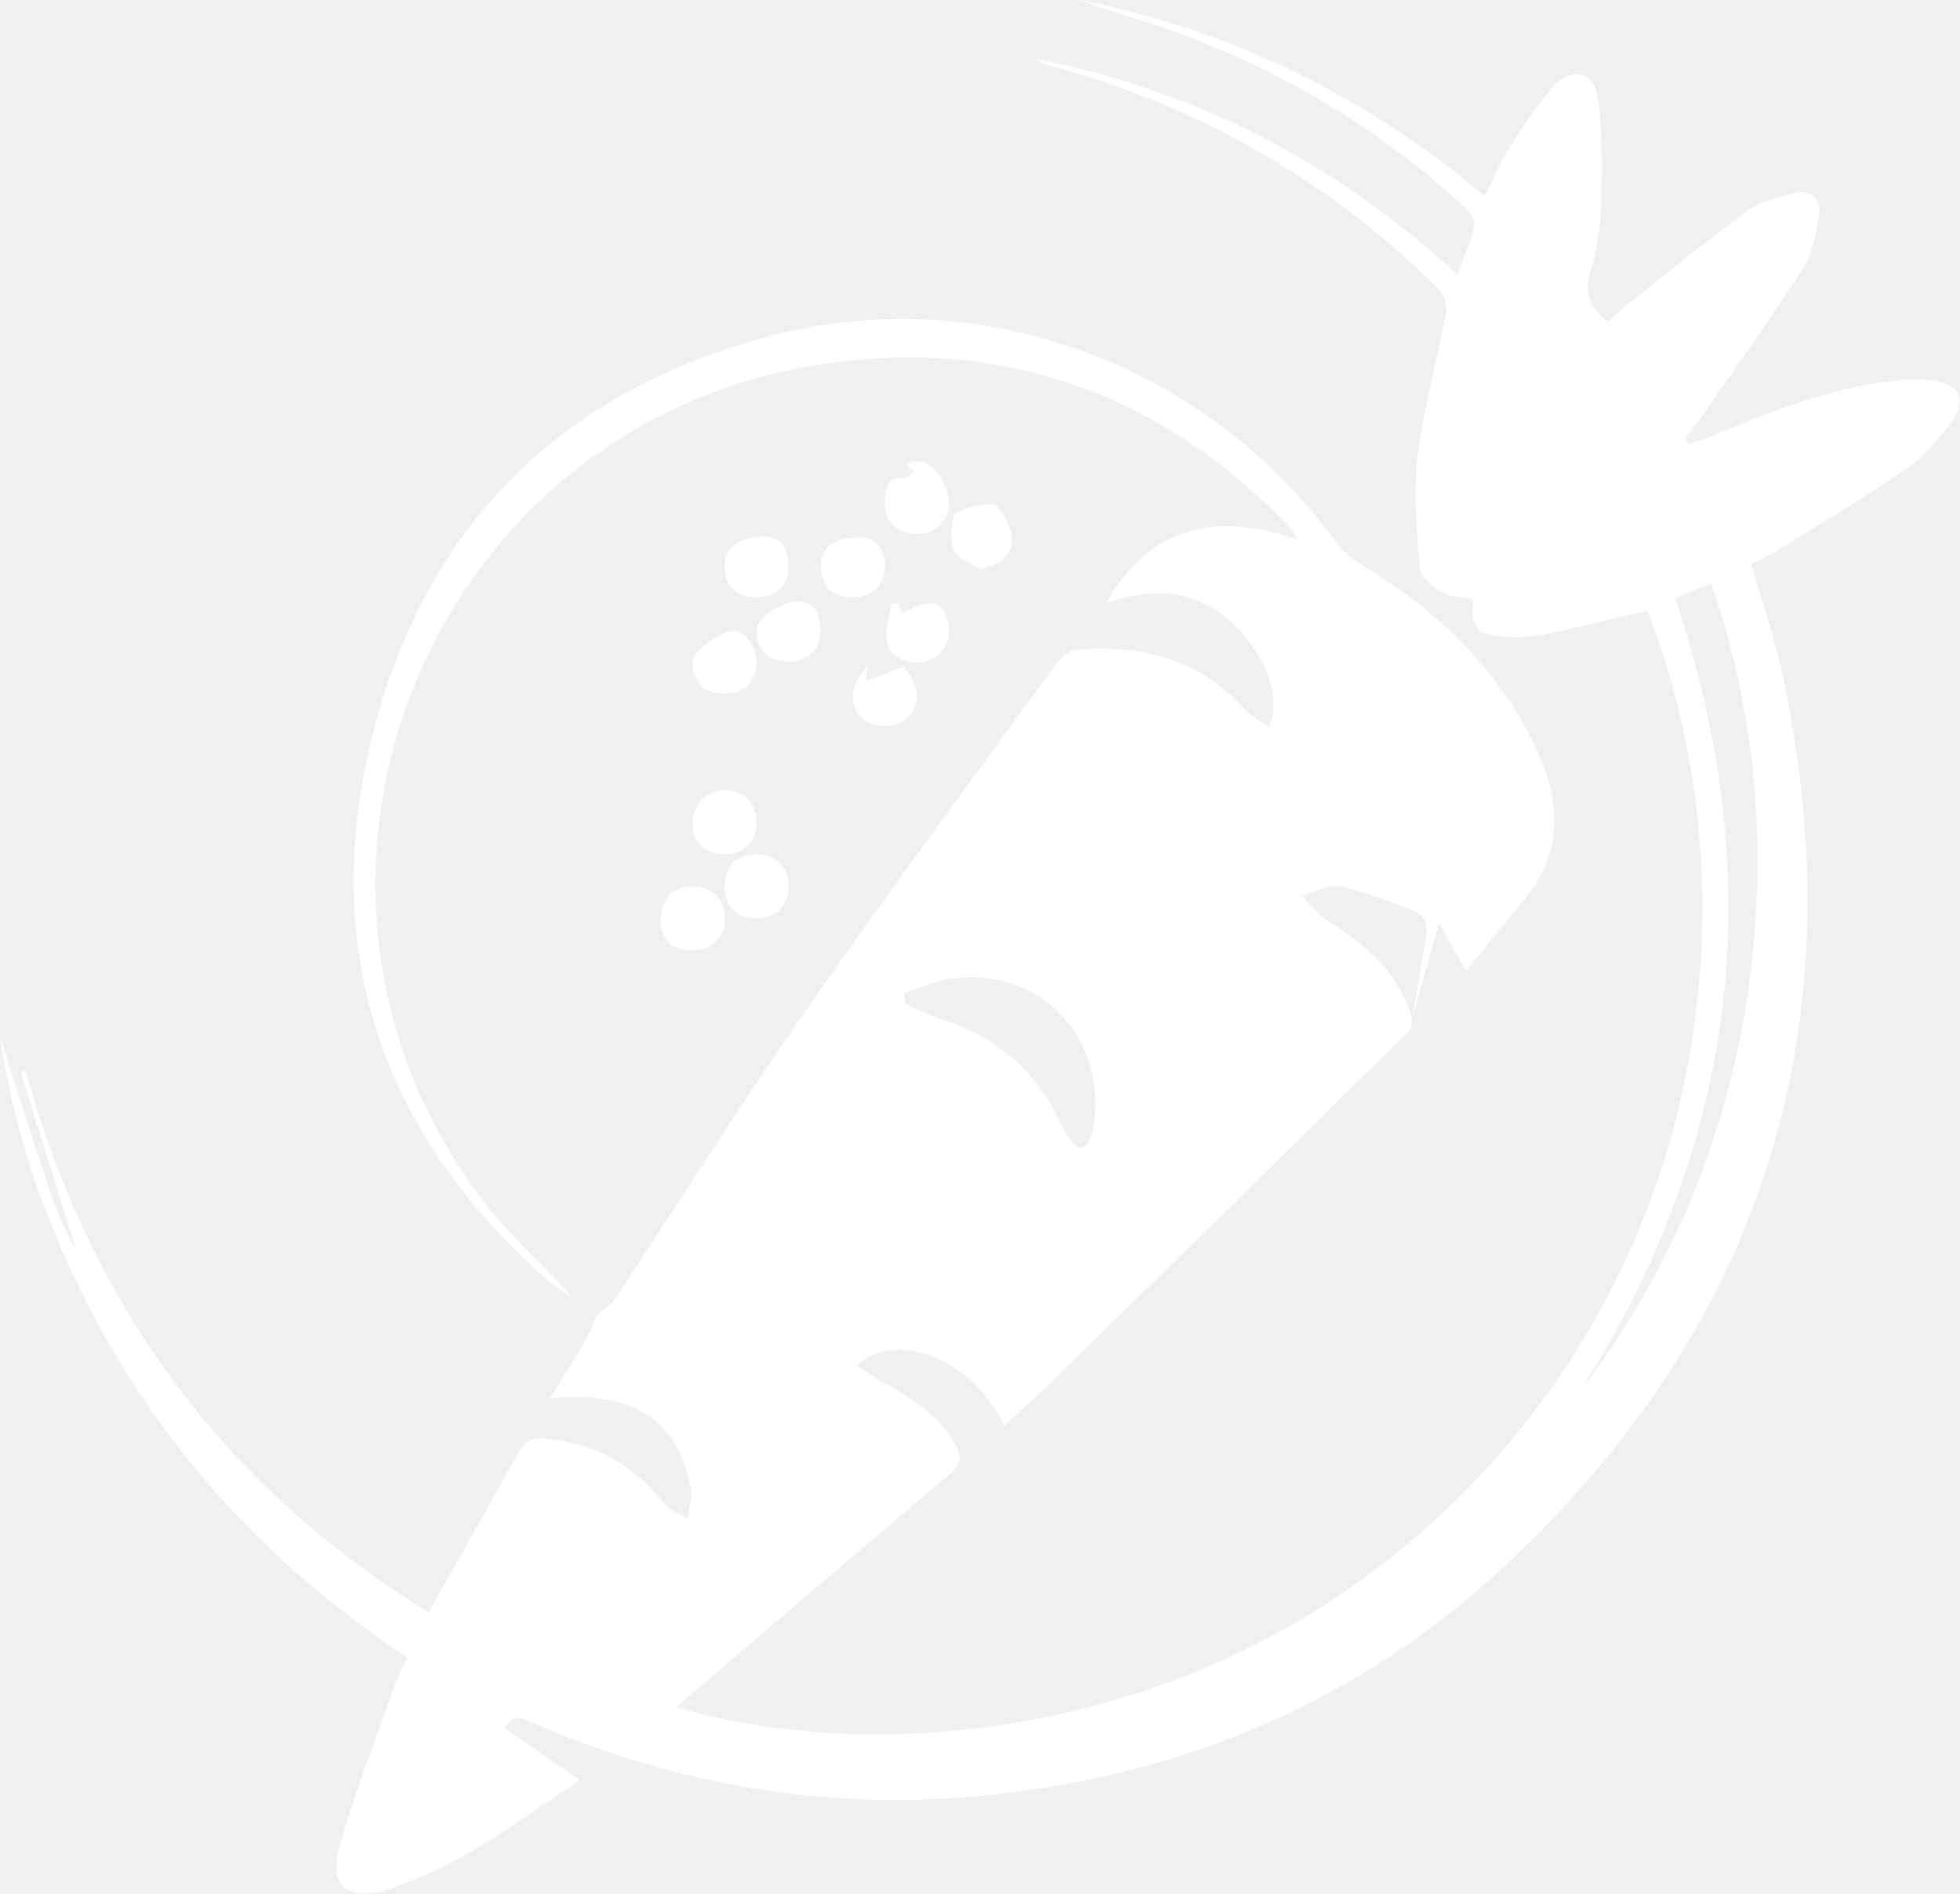
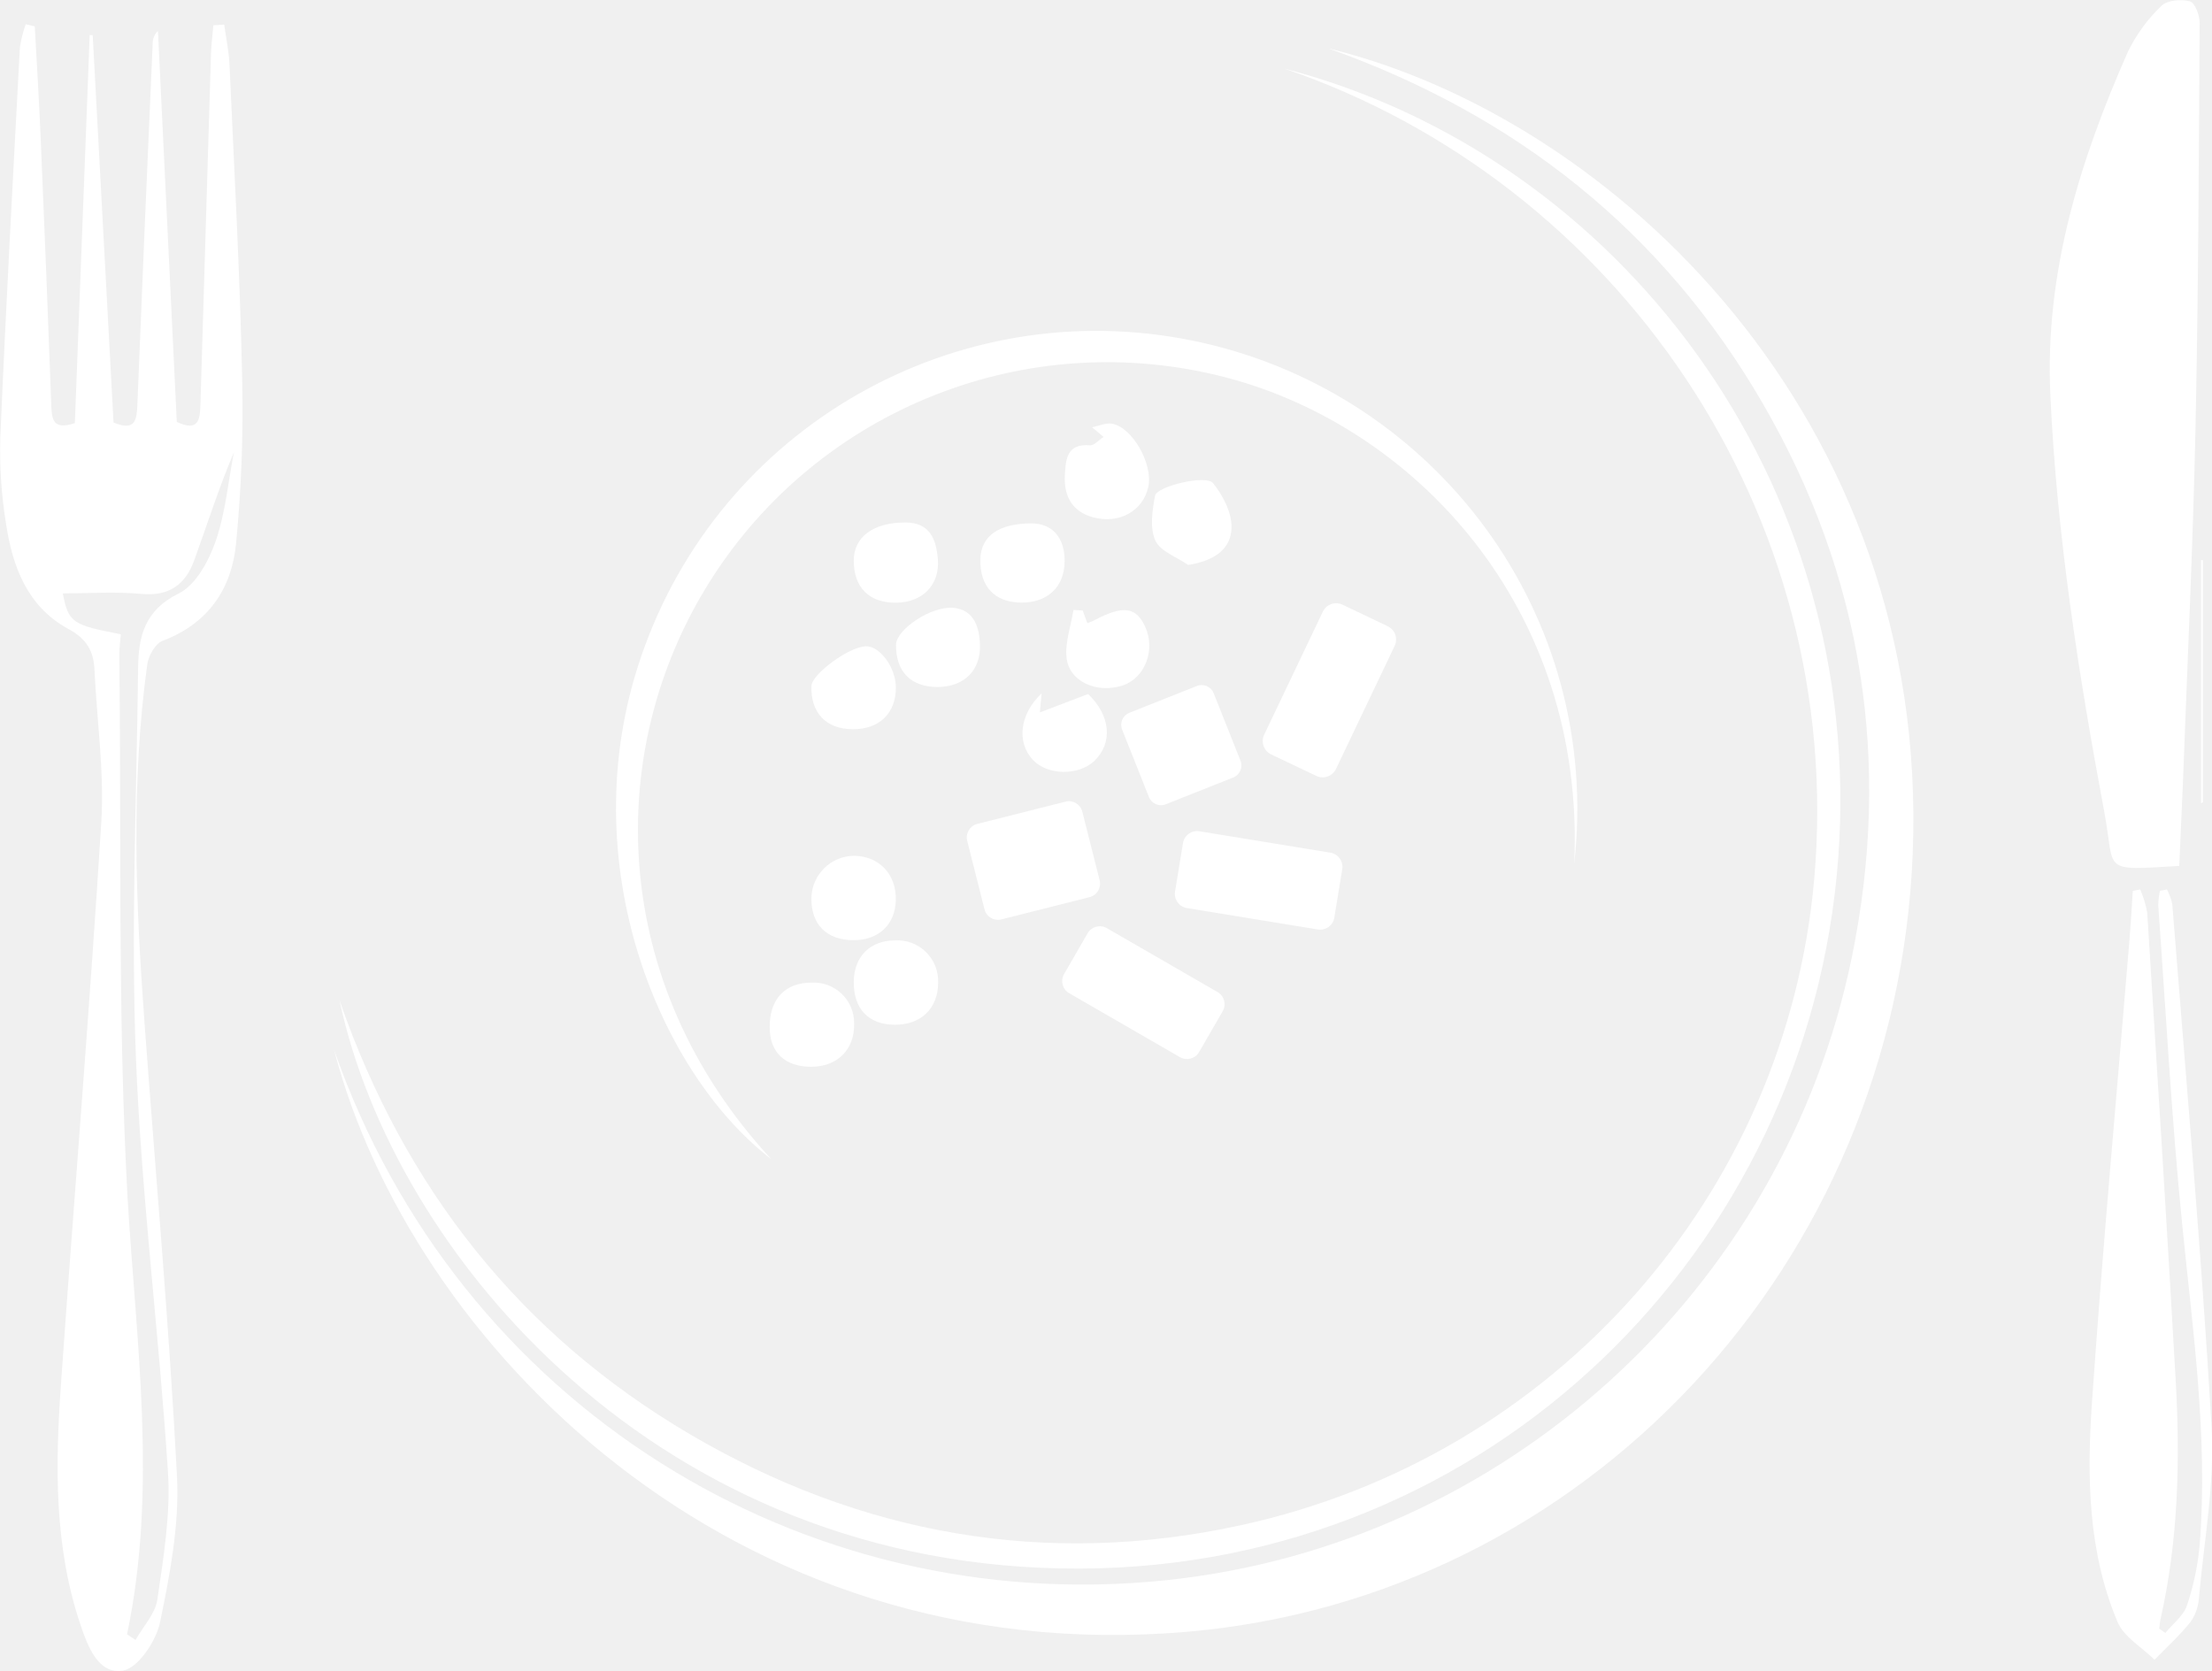
- <svg xmlns="http://www.w3.org/2000/svg" id="Слой_1" data-name="Слой 1" viewBox="0 0 488.73 472.15">
+ <svg xmlns="http://www.w3.org/2000/svg" id="Слой_1" data-name="Слой 1" viewBox="0 0 419.28 316.76">
  <defs>
    <style>.cls-1{fill:#fff;}</style>
  </defs>
-   <path class="cls-1" d="M142.41,323.16a36.91,36.91,0,0,1-5-3.13c-40.24-35-57.06-79-45.83-131.11,11.61-53.9,45-89.91,98.68-104.69s110.34,6.17,143.22,51.37a21.69,21.69,0,0,0,6.31,5.4c19.24,11.67,34.84,26.67,44.1,47.58,5.57,12.58,5.39,24.52-3.71,35.57-4.85,5.9-9.64,11.85-14.6,18l-6.75-11.85-6.67,23.5c1.13-6.72,2.18-13.46,3.43-20.15.58-3.09-.37-5.49-3.14-6.55-6-2.29-12-4.77-18.18-6-2.92-.59-6.38,1.45-9.59,2.3,2.13,2.13,3.95,4.76,6.44,6.29,9.58,5.88,17.62,13,21,24.14-.25,1.12-.12,2.64-.81,3.32q-44.49,43.83-89.14,87.5c-3.79,3.71-7.8,7.2-11.79,10.86-7.6-16.22-26.37-24.21-36.82-15,2.77,1.74,5.26,3.48,7.91,4.92,6.66,3.63,12.76,7.78,16.64,14.63,1.77,3.12,1.63,5.09-1.3,7.57-21.66,18.25-43.16,36.69-64.71,55.06-1.11.95-2.2,1.91-3.45,3,49,14.59,133.13,9.2,195.08-52.28,64.32-63.84,73.18-154.71,47-221.11-8.68,2-17.32,4.26-26.06,6a39.64,39.64,0,0,1-10.44.45c-6-.4-7.75-2.79-6.85-9.17-2.77-.62-5.91-.69-8.3-2.06-2.19-1.26-4.9-3.82-5.07-6-.73-9.23-1.63-18.64-.53-27.76,1.45-12,4.84-23.76,7.08-35.68a7.6,7.6,0,0,0-1.74-5.89,215.4,215.4,0,0,0-95.24-55.3c-1.28-.36-2.57-.69-3.84-1.07-.22-.07-.38-.34-1.24-1.14,40.42,8.16,74.88,26.11,104.91,53.82,1.6-4.39,3.34-8.16,4.23-12.13.3-1.36-1.15-3.6-2.43-4.76A213.6,213.6,0,0,0,292.55,7.79C284.79,5,276.82,2.79,269.09,0c37.79,7.36,71.24,23.84,101.13,48.88,2.14-4.25,3.82-8.36,6.17-12,3.38-5.3,6.77-10.76,11-15.3,4.85-5.15,10.18-3.72,11.09,3.17,1.16,8.82,1,17.87.76,26.8a69.77,69.77,0,0,1-2.67,16.22c-1.43,5.19-.43,9,4.41,12.44,1.14-1,2.37-2.3,3.74-3.39,10.16-8.06,20.15-16.35,30.62-24,3.47-2.53,8.12-3.74,12.42-4.75,3.78-.89,6.44,1.47,5.83,5.36-.71,4.53-1.45,9.51-3.83,13.23-8.33,13-17.37,25.54-26.16,38.24-1.06,1.54-2.22,3-3.34,4.51l.84,1.25c1.71-.56,3.46-1,5.11-1.7,15.69-6.55,31.46-12.82,48.63-14.28a32.92,32.92,0,0,1,7.46.21c6.19.9,8.2,4.68,4.59,9.83-3.12,4.44-6.77,8.9-11.17,11.94-10.79,7.46-22.12,14.13-33.27,21.06-1.81,1.13-3.8,2-5.75,3,2.79,9.83,6.12,19.25,8.12,29,18,87.17-5.36,161.57-70.8,221.86-35.74,32.93-78.87,51-127.16,56.05-39.39,4.16-77.32-2.17-113.7-17.82-2.29-1-4.76-3.09-7.36,1.09l18.7,13c-15.8,10.63-30.19,21.74-47.75,27.26-10.24,3.22-15-.95-12-11.2,3.89-13.36,8.95-26.39,13.59-39.53.82-2.33,2-4.53,3.23-7.1-40.42-26.69-70.13-62.18-88.39-107A201.61,201.61,0,0,1,0,258.56c4,12.35,8.47,26.59,13.23,40.73a96.55,96.55,0,0,0,5.83,12.64L5.15,267.46,6.4,267c16,58,48.87,103.45,100.49,135.08,7.56-13.45,14.94-26.45,22.17-39.54,1.6-2.91,3.19-4.13,6.93-3.8,12.23,1.08,21.79,6.45,29.41,15.91,1.48,1.84,4,2.81,6.1,4.19.27-2.7,1.22-5.54.69-8.07-3.58-17.07-14.19-23.86-35-22.09,3.27-5.33,6.31-10.12,9.17-15a47.5,47.5,0,0,0,2.45-5.8c1.5-1.26,3.4-2.25,4.43-3.81,15.91-24,31.22-48.44,47.67-72.07,20.26-29.11,41.42-57.59,62.3-86.26,1.22-1.67,3.38-3.57,5.24-3.73,16-1.37,30.41,2.26,41.73,14.62,1.68,1.84,4,3.06,6.21,4.67,2.81-6.13.33-14.93-5.92-22.51-9.42-11.42-21.33-13.07-34.72-8.35,11.22-19.61,27.82-22.89,48-15.8a26.52,26.52,0,0,0-4-5.17C287.14,97,247.83,83.63,202.57,91.23c-96,16.13-141.06,128.08-83.35,206.55C126,307,134.64,314.73,142.41,323.16Zm251.93,23.31a213.75,213.75,0,0,0,43.2-114.89,212.36,212.36,0,0,0-10.83-86.06l-9,3.63C441.26,219.1,433.5,284.63,394.33,346.46ZM225.51,247.62l.18,2.64a85.22,85.22,0,0,0,8.92,3.87c13.48,4.17,23.37,12.39,29.42,25.2a32.51,32.51,0,0,0,3.42,5.5c1.53,2,3.14,1.75,4.16-.49A14.71,14.71,0,0,0,272.8,280c2.69-22.06-13.52-38.63-35.49-36C233.29,244.5,229.44,246.39,225.51,247.62Z" />
-   <path class="cls-1" d="M228,117.58l-2.16-1.86c1.52-.31,2.64-.84,3.66-.69,3.9.56,7.94,7.63,7,12-1,4.55-5.51,7.12-10.48,5.76-3.94-1.07-5.54-4-5.34-7.91.16-3,.3-6.13,4.8-5.73C226.27,119.19,227.14,118.15,228,117.58Z" />
-   <path class="cls-1" d="M188.46,229c-5,0-7.86-3.05-7.78-8.21.07-4.73,3.1-7.75,7.79-7.78a7.73,7.73,0,0,1,8.2,8C196.69,225.88,193.41,229.05,188.46,229Z" />
-   <path class="cls-1" d="M172.75,237c-5,.07-8-2.68-8-7.38-.1-5.4,2.9-8.62,8-8.57a7.65,7.65,0,0,1,8,7.75C180.82,233.65,177.68,236.91,172.75,237Z" />
-   <path class="cls-1" d="M180.65,213c-5.12,0-8.08-3-8-8a8.17,8.17,0,0,1,8.11-8c4.76.08,8,3.52,7.89,8.38C188.55,210,185.42,213,180.65,213Z" />
-   <path class="cls-1" d="M188.73,149c-5.11.06-8.06-2.87-8.05-8,0-4.49,3.75-7.25,9.84-7.21,4.62,0,5.82,3.28,6.1,7C197,145.65,193.68,149,188.73,149Z" />
-   <path class="cls-1" d="M244.07,141.84c-2.16-1.51-5.3-2.57-6.23-4.64-1.08-2.37-.57-5.69-.06-8.47.33-1.8,9.68-4.07,11-2.4,1.88,2.32,3.59,5.64,3.5,8.48C252.19,138.87,249,141.06,244.07,141.84Z" />
-   <path class="cls-1" d="M212.35,149c-5-.07-7.81-3.08-7.67-8.28.12-4.37,3.51-6.73,9.69-6.74,3.95,0,6.32,2.72,6.28,7.21C220.61,146,217.39,149,212.35,149Z" />
-   <path class="cls-1" d="M196.58,165c-5.08,0-7.94-2.9-7.89-8,0-2.86,6.69-7.46,11-7,3.76.42,4.81,3.63,4.91,7C204.76,161.85,201.56,165,196.58,165Z" />
-   <path class="cls-1" d="M180.51,173c-5.08,0-8-3.11-7.86-8.17.07-2.25,7-7.37,10.23-7.55,2.68-.15,5.73,3.94,5.78,7.75C188.72,169.9,185.52,173,180.51,173Z" />
-   <path class="cls-1" d="M224.08,150.48l.87,2.4c.53-.22,1-.37,1.4-.59,5.38-2.84,7.86-2.51,9.58,1.29,2,4.43-.08,9.76-4.34,11.12-4.87,1.56-10.11-.76-10.58-5.28-.31-2.94.83-6,1.32-9.05Z" />
-   <path class="cls-1" d="M216.29,166.18l-.34,3.62,9.15-3.49c4.25,4.06,4.72,9.21,1.24,12.63-3,2.92-9,2.83-11.75-.19C211.53,175.44,212.11,170.14,216.29,166.18Z" />
+   <path class="cls-1" d="M6.59,5C7,12.14,7.41,19.27,7.72,26.4q1.08,25.22,2,50.44c.1,2.67.31,4.76,4.47,3.38L17,6.65l.57,0L21.52,80.1c4.17,1.74,4.4-.52,4.52-3.42q1.37-34.21,2.9-68.41a3.19,3.19,0,0,1,1-2.41L33.51,80c4.09,1.88,4.39-.35,4.48-3.27q1-33.23,2-66.45c.06-1.83.3-3.66.45-5.49l2.06-.12c.34,2.51.88,5,1,7.54.89,20,2,39.94,2.41,59.93A261.35,261.35,0,0,1,44.75,103c-.83,8.66-5.29,15.23-13.95,18.5-1.35.51-2.65,2.8-2.88,4.42-3.13,22.58-2.2,45.21-.54,67.83,2.1,28.72,4.68,57.41,6.17,86.17.47,9.16-1.34,18.57-3.21,27.64-.73,3.54-4.13,8.66-7,9.16-4.73.83-6.74-4.68-8.1-8.72-5-14.82-4.76-30.18-3.69-45.5,2.5-35.53,5.44-71,7.65-106.59.59-9.58-.84-19.28-1.29-28.92-.17-3.58-1.51-5.92-5-7.77C5.21,115,2.37,107.45,1.15,99.33A86.14,86.14,0,0,1,.06,82.92C1.11,58.29,2.46,33.67,3.77,9a23,23,0,0,1,1.11-4.4ZM24.08,309.86l1.61,1.06c1.44-2.54,3.76-5,4.14-7.66,1.15-8,2.55-16.24,2-24.26-1.67-26.06-5-52-6.05-78.11-1-24.74.12-49.57.4-74.36.07-5.9,1.26-10.84,7.67-14,3.23-1.58,5.7-6.12,7-9.85,1.88-5.39,2.39-11.25,3.48-16.91-2.89,6.8-5.06,13.7-7.53,20.5-1.64,4.51-4.72,6.82-10,6.33-4.89-.46-9.86-.1-14.9-.1,1.07,5.51,1.79,6,11,7.75-.09,1.26-.29,2.56-.28,3.85.39,34.27-.32,68.61,1.55,102.8C25.8,254.65,29.88,282.21,24.08,309.86Z" />
+   <path class="cls-1" d="M63.33,199.06C86.81,266.3,151.87,306.79,221,299.6c63.92-6.65,117-54.71,130-118.06,7.6-37,2.12-72.27-16.87-105.05S287.28,21.8,251.78,9.17C306,22.44,365.84,79.39,362.55,161.84c-3.12,78.12-62.2,141-137.52,147.53C138.22,316.86,77.68,254.23,63.33,199.06Z" />
+   <path class="cls-1" d="M243.44,13c63.51,16.56,110.21,78.28,105,149.59-5.46,74.3-66.15,134.55-143.77,134.8C125,297.67,74.58,237.75,64.36,189.68c12.3,35.41,34.09,63.24,66.43,82.25s67.46,25.31,104.37,17.25c59.65-13,103.42-62.76,108.72-122.48C350,97.27,306.5,34.51,243.44,13Z" />
+   <path class="cls-1" d="M298.39,163.75c2.23-48.88-30.65-83-66.09-92.21a89.05,89.05,0,0,0-97.67,38.57c-20.29,32.1-19.36,76.21,11.56,109.65-21.56-16.53-38.63-57.85-23.91-97.39A91.2,91.2,0,0,1,228,65C272.11,75,303.73,116.38,298.39,163.75Z" />
+   <path class="cls-1" d="M413.07,164.17c-15.06.9-12.07,1.18-14.2-10.2-4.89-26.16-9-52.42-10.23-79.09-1.07-23.13,5.56-44.34,14.67-65a30.41,30.41,0,0,1,6.39-8.77c1.08-1.09,3.74-1.3,5.4-.85.94.25,1.85,2.65,1.84,4.08-.16,25.79-.24,51.59-.8,77.38-.48,22.13-1.54,44.25-2.36,66.37C413.57,153.35,413.31,158.66,413.07,164.17Z" />
+   <path class="cls-1" d="M410.75,168.63a11.65,11.65,0,0,1,1,2.79c2.59,33,5.53,66,7.45,99.12.62,10.67-1.42,21.5-2.38,32.25a9.1,9.1,0,0,1-1.58,4.68c-2.06,2.58-4.54,4.82-6.85,7.2-2.38-2.35-5.77-4.28-7-7.13-5.65-13.37-5.84-27.66-4.85-41.79,2-29.06,4.68-58.08,7.06-87.12.27-3.24.45-6.48.67-9.72l1.4-.28A19.73,19.73,0,0,1,407,173c1.86,29.58,3.73,59.16,5.4,88.75.86,15.17.5,30.31-2.88,45.23-.13.59-.16,1.21-.24,1.81l1.16.8c1.41-1.73,3.44-3.25,4.1-5.23a49.6,49.6,0,0,0,2.42-11.67c1.58-20.39-1.34-40.53-3.35-60.76-2-20-3.07-40.17-4.52-60.27a14.6,14.6,0,0,1,.32-2.77Z" />
+   <path class="cls-1" d="M417.2,152.29V106.2h.36v45.89Z" />
+   <path class="cls-1" d="M209.18,82.84,207,81c1.52-.31,2.64-.84,3.66-.69,3.9.56,7.94,7.63,7,12-1,4.55-5.51,7.12-10.48,5.76-3.94-1.07-5.54-4-5.34-7.91.16-3,.3-6.13,4.8-5.73C207.42,84.45,208.29,83.41,209.18,82.84Z" />
+   <path class="cls-1" d="M169.61,194.28c-5,0-7.86-3.05-7.78-8.21.07-4.73,3.1-7.75,7.79-7.78a7.73,7.73,0,0,1,8.2,8C177.84,191.15,174.57,194.32,169.61,194.28Z" />
+   <path class="cls-1" d="M153.9,202.25c-5,.07-8-2.68-8-7.38-.1-5.4,2.9-8.62,8-8.57a7.65,7.65,0,0,1,8,7.75C162,198.92,158.83,202.18,153.9,202.25Z" />
+   <path class="cls-1" d="M161.8,178.25c-5.12,0-8.08-3-8-8a8.17,8.17,0,0,1,8.11-8c4.76.08,8,3.52,7.89,8.38C169.7,175.28,166.57,178.25,161.8,178.25Z" />
+   <path class="cls-1" d="M169.88,114.27c-5.11.06-8.06-2.87-8.05-8,0-4.49,3.75-7.25,9.84-7.21,4.62,0,5.82,3.28,6.1,7C178.15,110.91,174.83,114.22,169.88,114.27Z" />
+   <path class="cls-1" d="M225.22,107.11c-2.16-1.51-5.3-2.57-6.23-4.64-1.08-2.37-.57-5.69-.06-8.47.33-1.8,9.68-4.07,11-2.4,1.88,2.32,3.59,5.64,3.5,8.48C233.34,104.13,230.12,106.33,225.22,107.11Z" />
+   <path class="cls-1" d="M193.5,114.25c-5-.07-7.81-3.08-7.67-8.28.12-4.37,3.51-6.73,9.69-6.74,3.95,0,6.32,2.72,6.28,7.21C201.76,111.29,198.54,114.31,193.5,114.25Z" />
+   <path class="cls-1" d="M177.73,130.25c-5.08,0-7.94-2.9-7.89-8,0-2.86,6.69-7.46,11-7,3.76.42,4.81,3.63,4.91,7C185.92,127.11,182.71,130.23,177.73,130.25Z" />
+   <path class="cls-1" d="M161.66,138.25c-5.08,0-8-3.11-7.86-8.17.07-2.25,7-7.37,10.23-7.55,2.68-.15,5.73,3.94,5.78,7.75C169.87,135.17,166.67,138.3,161.66,138.25Z" />
+   <path class="cls-1" d="M205.23,115.75l.87,2.4c.53-.22,1-.37,1.4-.59,5.38-2.84,7.86-2.51,9.58,1.29,2,4.43-.08,9.76-4.34,11.12-4.87,1.56-10.11-.76-10.58-5.28-.31-2.94.83-6,1.32-9.05Z" />
+   <path class="cls-1" d="M197.44,131.45l-.34,3.62,9.15-3.49c4.25,4.06,4.72,9.21,1.24,12.63-3,2.92-9,2.83-11.75-.19C192.68,140.7,193.26,135.4,197.44,131.45Z" />
+   <rect class="cls-1" x="184.63" y="153.81" width="22.51" height="18.67" rx="2.63" ry="2.63" transform="translate(-33.98 52.92) rotate(-14.17)" />
+   <rect class="cls-1" x="236.26" y="123.32" width="31.44" height="15.08" rx="2.8" ry="2.8" transform="translate(478.52 -40.3) rotate(115.48)" />
+   <rect class="cls-1" x="214.56" y="131.94" width="18.67" height="18.67" rx="2.45" ry="2.45" transform="translate(175.3 401.51) rotate(-111.67)" />
+   <rect class="cls-1" x="223.29" y="159.52" width="30.59" height="14.75" rx="2.72" ry="2.72" transform="translate(30.06 -36.31) rotate(9.29)" />
+   <rect class="cls-1" x="201.95" y="181.07" width="29.56" height="14.25" rx="2.66" ry="2.66" transform="translate(123.13 -83.15) rotate(30)" />
</svg>
